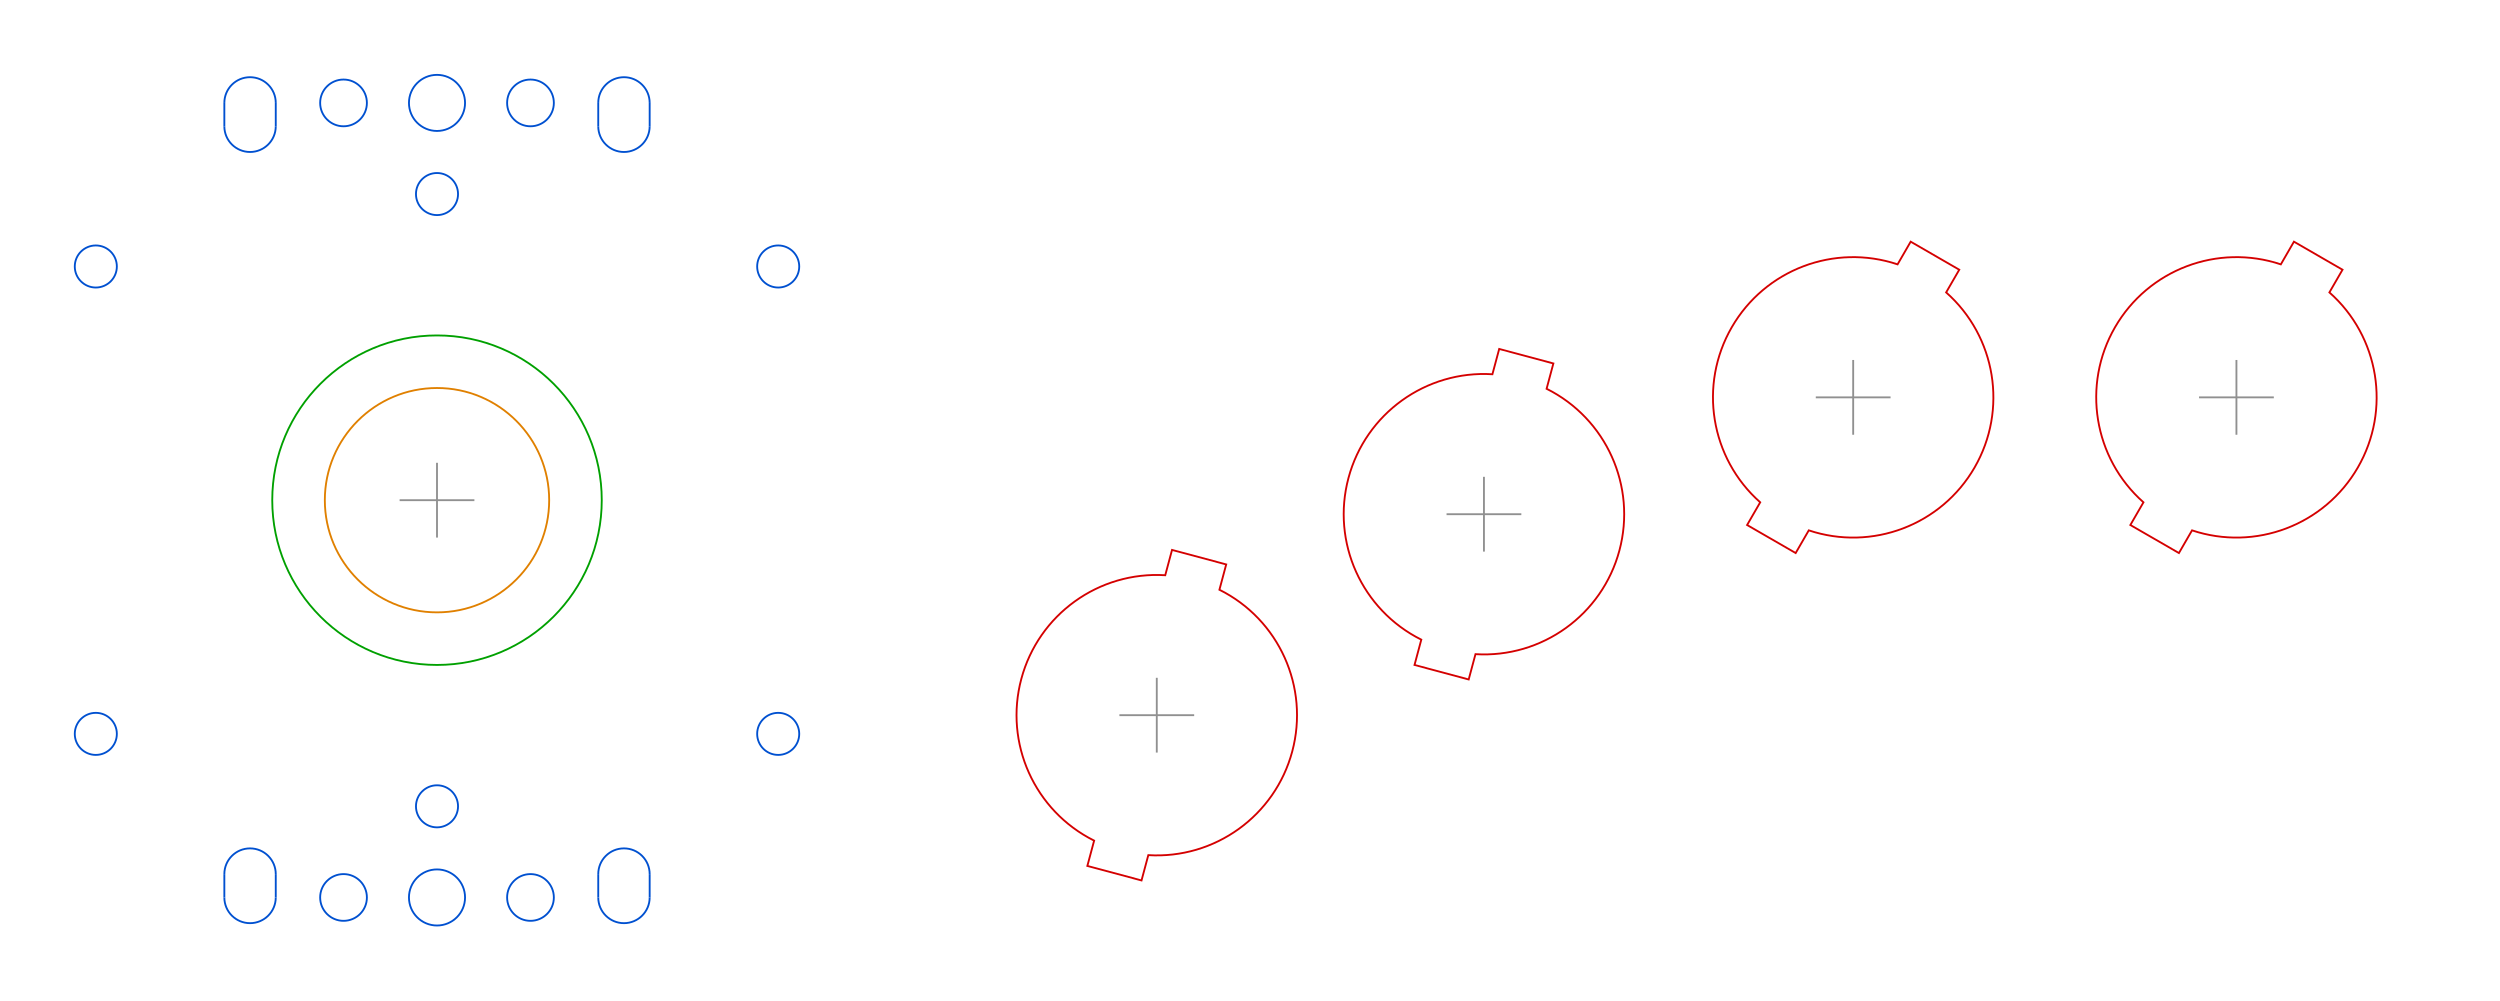
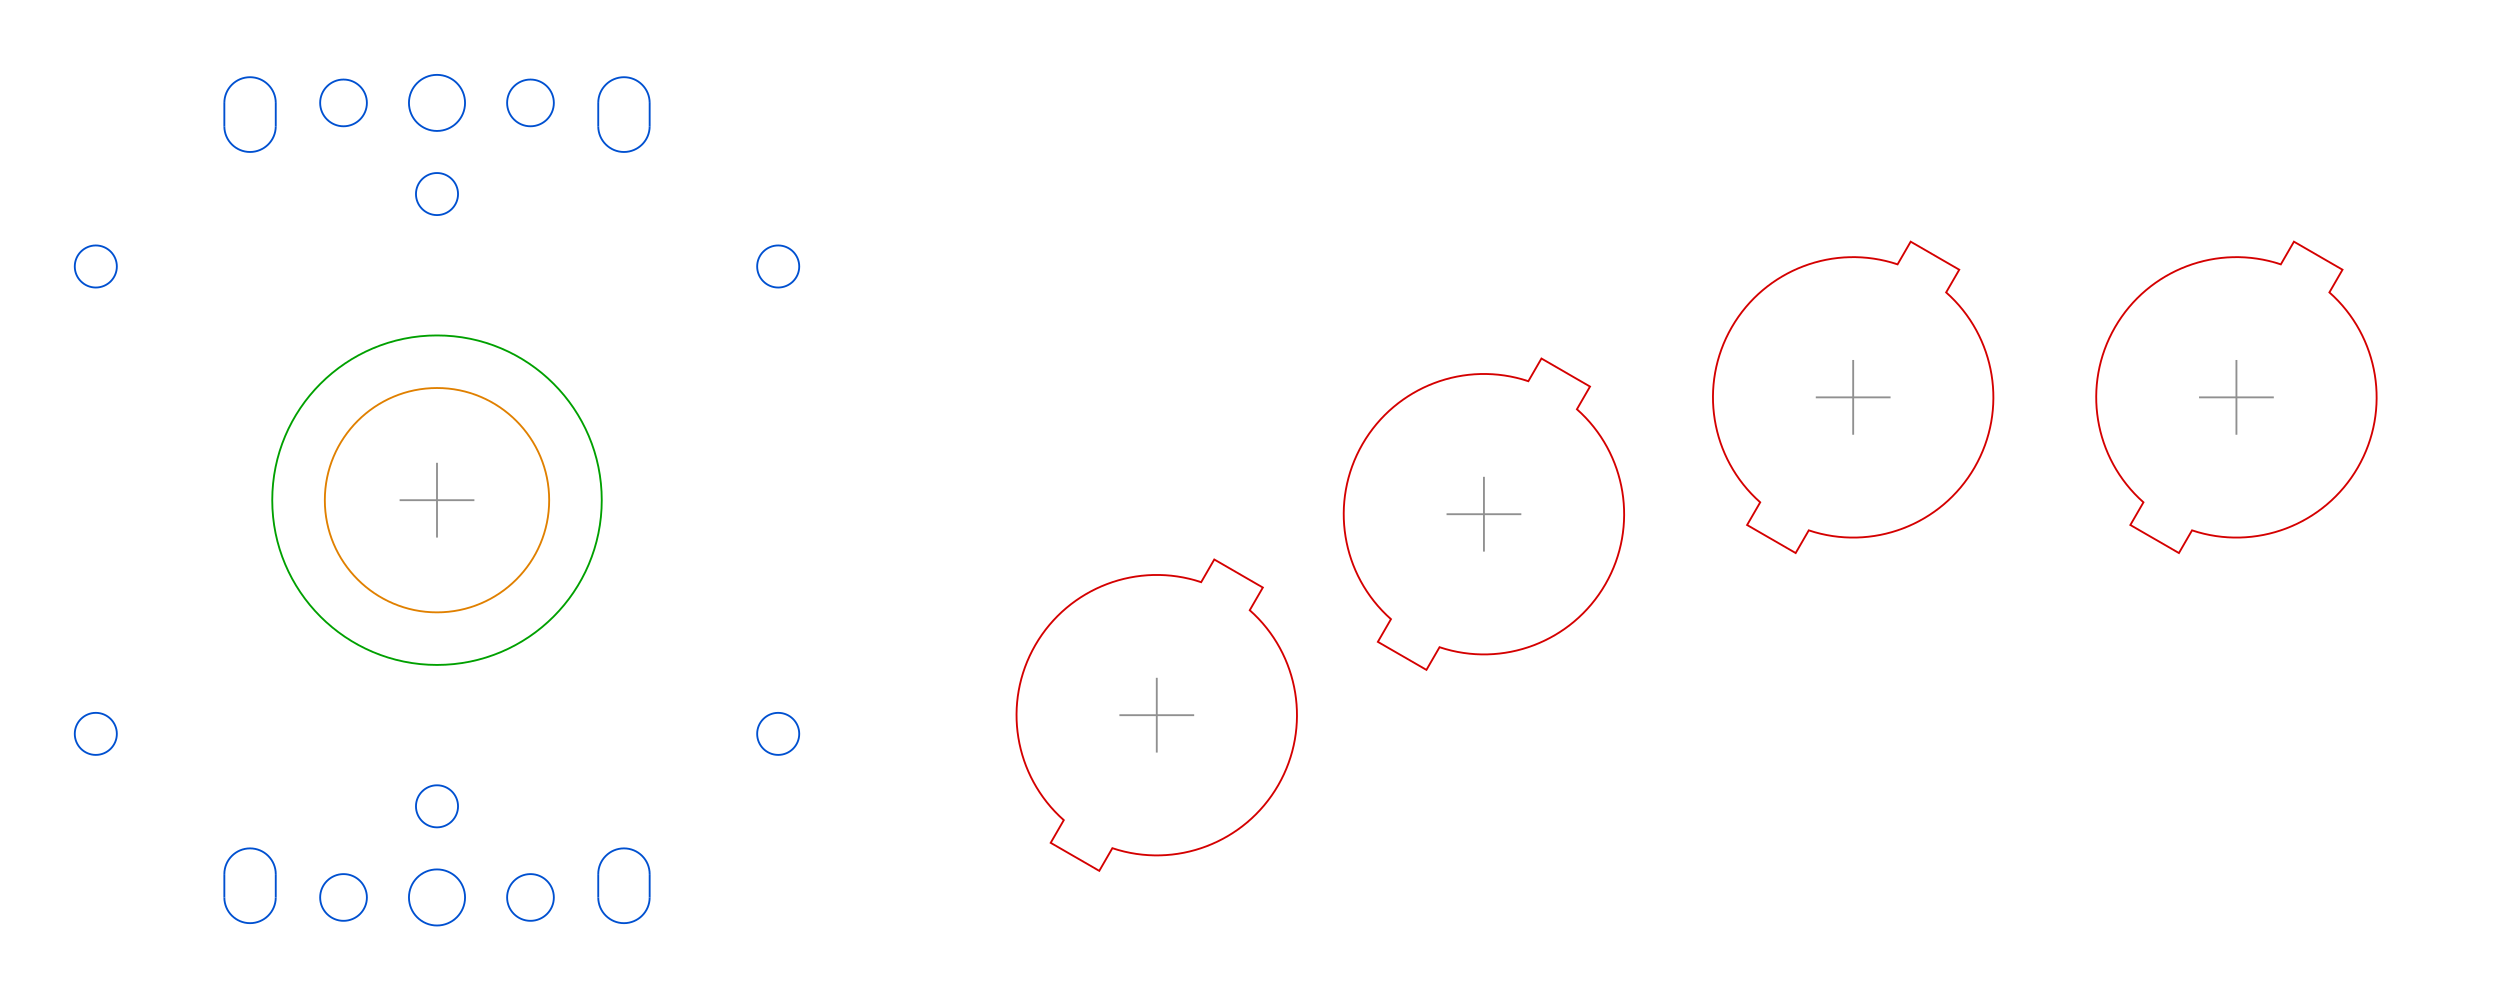
<svg xmlns="http://www.w3.org/2000/svg" version="1.1" width="267.4mm" height="107mm" viewBox="0 0 267.446 107">
  <g id="BUTTONS" fill="none" stroke="#d40000" stroke-width="0.2">
-     <path d="M 124.656 61.527 A 15 15 0 0 0 117.048 89.92 L 116.323 92.627 L 122.118 94.18 L 122.844 91.473 A 15 15 0 0 0 130.452 63.08 L 131.177 60.373 L 125.382 58.82 L 124.656 61.527 Z" />
-     <path d="M 159.656 40.027 A 15 15 0 0 0 152.048 68.42 L 151.323 71.127 L 157.118 72.68 L 157.844 69.973 A 15 15 0 0 0 165.452 41.58 L 166.177 38.873 L 160.382 37.32 L 159.656 40.027 Z" />
+     <path d="M 128.5 62.272 A 15 15 0 0 0 113.803 87.728 L 112.402 90.155 L 117.598 93.155 L 119 90.728 A 15 15 0 0 0 133.696 65.272 L 135.098 62.845 L 129.902 59.845 L 128.5 62.272 Z" />
+     <path d="M 163.5 40.772 A 15 15 0 0 0 148.804 66.228 L 147.402 68.655 L 152.598 71.655 L 154 69.228 A 15 15 0 0 0 168.696 43.772 L 170.098 41.345 L 164.902 38.345 L 163.5 40.772 Z" />
    <path d="M 203 28.272 A 15 15 0 0 0 188.304 53.728 L 186.902 56.155 L 192.098 59.155 L 193.5 56.728 A 15 15 0 0 0 208.196 31.272 L 209.598 28.845 L 204.402 25.845 L 203 28.272 Z" />
    <path d="M 244 28.272 A 15 15 0 0 0 229.304 53.728 L 227.902 56.155 L 233.098 59.155 L 234.5 56.728 A 15 15 0 0 0 249.196 31.272 L 250.598 28.845 L 245.402 25.845 L 244 28.272 Z" />
  </g>
  <g id="JOYSTICK_BORE_24" fill="none" stroke="#e08000" stroke-width="0.2">
    <circle cx="46.75" cy="53.5" r="12" />
  </g>
  <g id="JOYSTICK_BORE_35.25" fill="none" stroke="#00a000" stroke-width="0.2">
    <circle cx="46.75" cy="53.5" r="17.625" />
  </g>
  <g id="GL_PLATE_HOLES" fill="none" stroke="#0050d0" stroke-width="0.2">
    <circle cx="46.75" cy="11" r="3" />
    <circle cx="46.75" cy="96" r="3" />
    <circle cx="56.75" cy="11" r="2.5" />
    <circle cx="56.75" cy="96" r="2.5" />
    <circle cx="36.75" cy="11" r="2.5" />
    <circle cx="36.75" cy="96" r="2.5" />
    <circle cx="46.75" cy="20.75" r="2.25" />
    <circle cx="46.75" cy="86.25" r="2.25" />
    <circle cx="83.25" cy="28.5" r="2.25" />
    <circle cx="83.25" cy="78.5" r="2.25" />
    <circle cx="10.25" cy="28.5" r="2.25" />
    <circle cx="10.25" cy="78.5" r="2.25" />
    <line x1="64" y1="13.5" x2="64" y2="11" />
    <line x1="69.5" y1="13.5" x2="69.5" y2="11" />
    <path d="M 69.5 11 A 2.75 2.75 0 0 0 64 11" />
    <path d="M 64 13.5 A 2.75 2.75 0 0 0 69.5 13.5" />
    <line x1="69.5" y1="93.5" x2="69.5" y2="96" />
    <line x1="64" y1="93.5" x2="64" y2="96" />
    <path d="M 64 96 A 2.75 2.75 0 0 0 69.5 96" />
    <path d="M 69.5 93.5 A 2.75 2.75 0 0 0 64 93.5" />
    <line x1="24" y1="13.5" x2="24" y2="11" />
    <line x1="29.5" y1="13.5" x2="29.5" y2="11" />
    <path d="M 29.5 11 A 2.75 2.75 0 0 0 24 11" />
    <path d="M 24 13.5 A 2.75 2.75 0 0 0 29.5 13.5" />
    <line x1="29.5" y1="93.5" x2="29.5" y2="96" />
    <line x1="24" y1="93.5" x2="24" y2="96" />
    <path d="M 24 96 A 2.75 2.75 0 0 0 29.5 96" />
    <path d="M 29.5 93.5 A 2.75 2.75 0 0 0 24 93.5" />
  </g>
  <g id="REFERENCE" fill="none" stroke="#909090" stroke-width="0.2">
    <line x1="42.75" y1="53.5" x2="50.75" y2="53.5" />
    <line x1="46.75" y1="57.5" x2="46.75" y2="49.5" />
    <line x1="119.75" y1="76.5" x2="127.75" y2="76.5" />
    <line x1="123.75" y1="80.5" x2="123.75" y2="72.5" />
    <line x1="154.75" y1="55" x2="162.75" y2="55" />
    <line x1="158.75" y1="59" x2="158.75" y2="51" />
    <line x1="194.25" y1="42.5" x2="202.25" y2="42.5" />
    <line x1="198.25" y1="46.5" x2="198.25" y2="38.5" />
    <line x1="235.25" y1="42.5" x2="243.25" y2="42.5" />
    <line x1="239.25" y1="46.5" x2="239.25" y2="38.5" />
  </g>
</svg>
